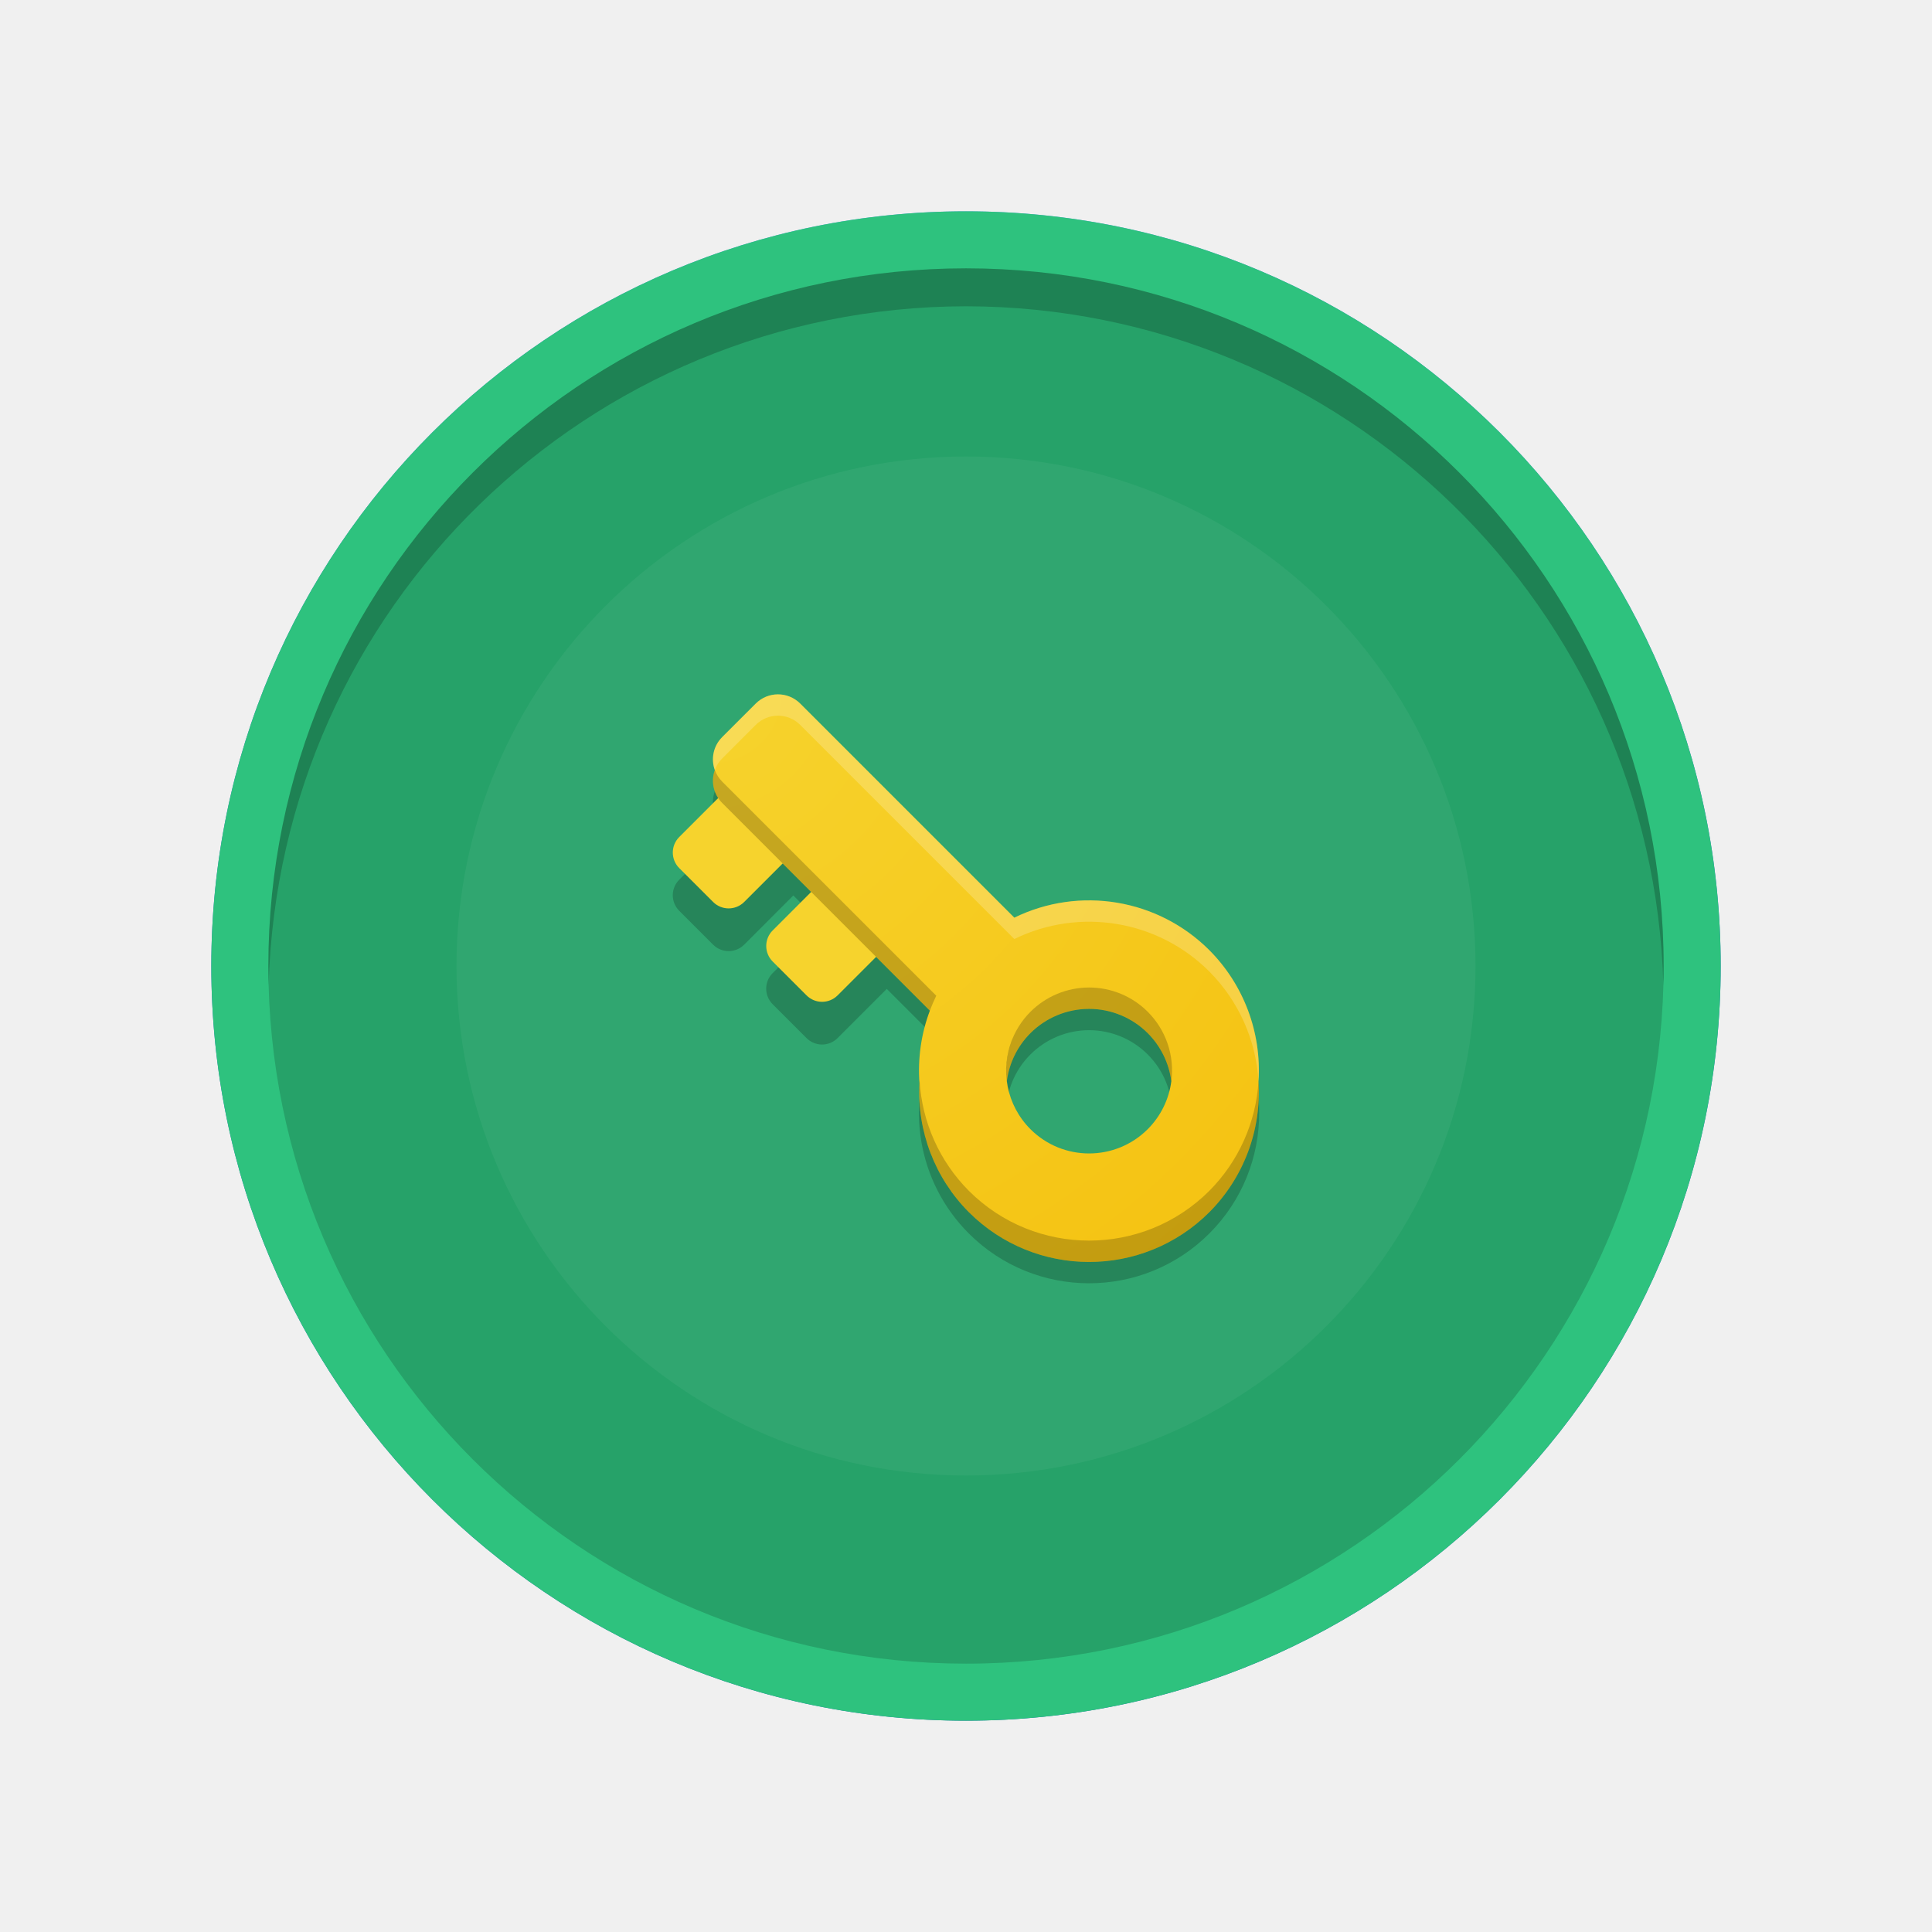
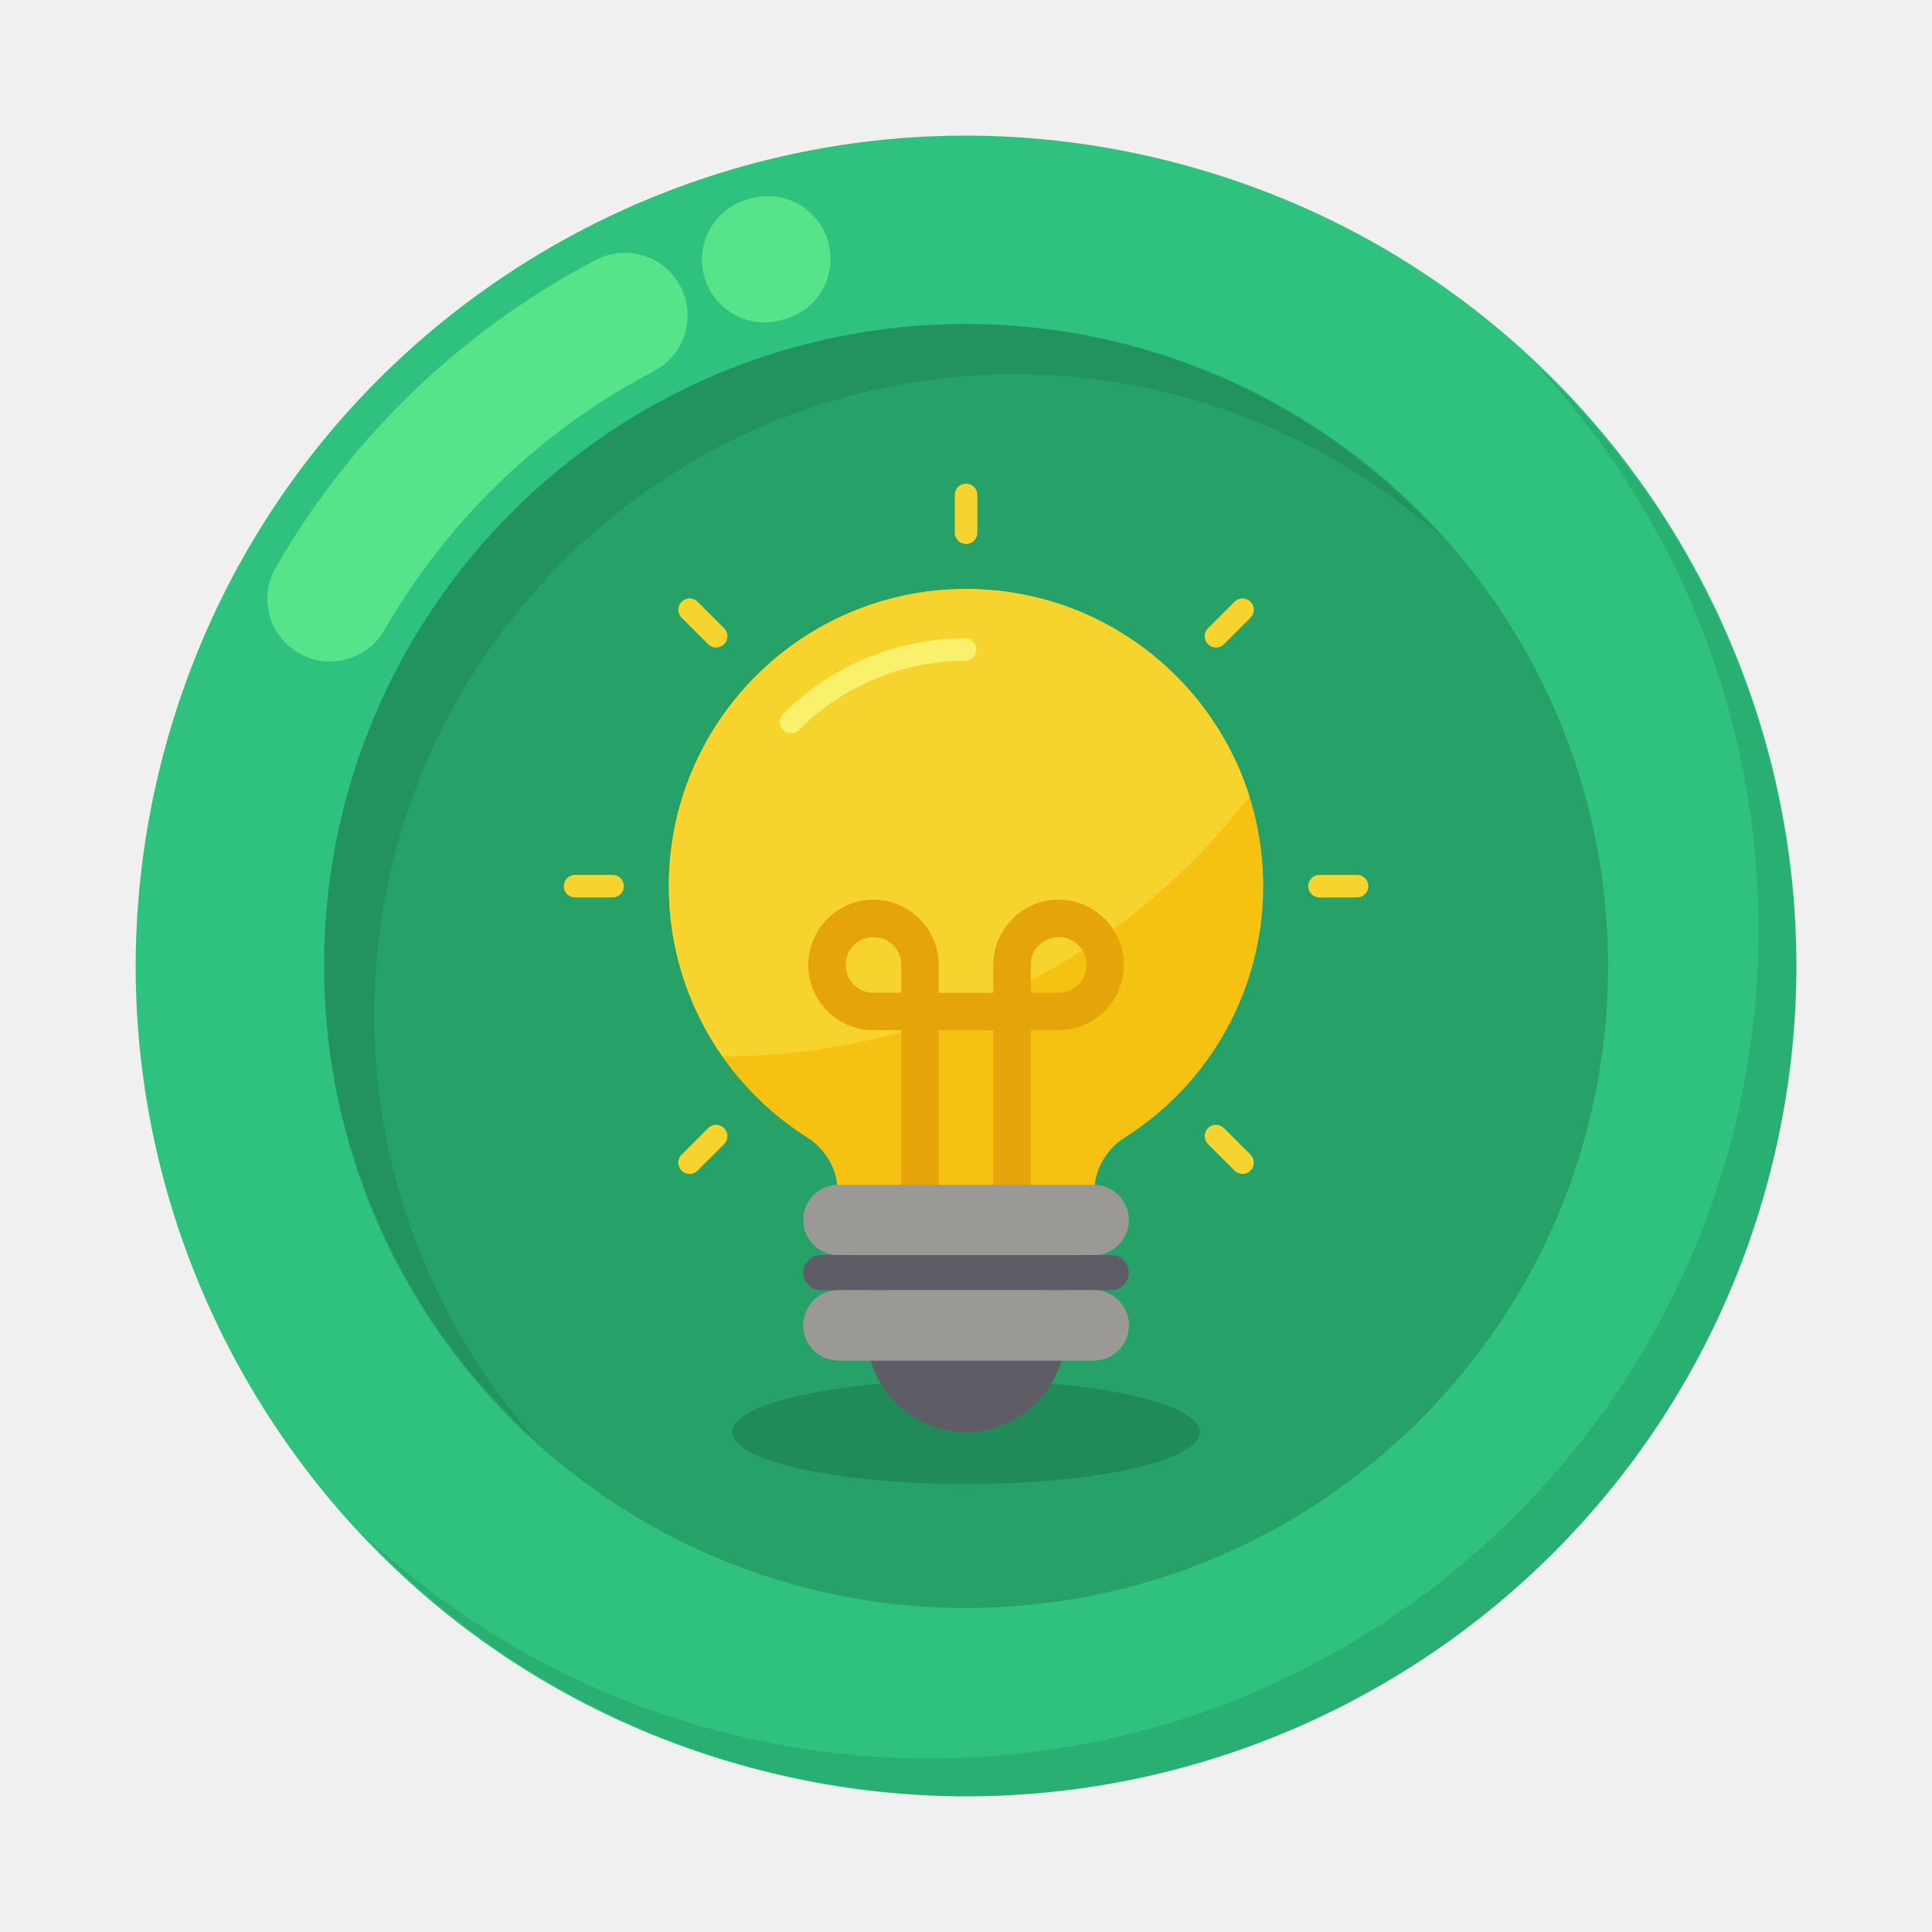
- <svg xmlns="http://www.w3.org/2000/svg" xmlns:xlink="http://www.w3.org/1999/xlink" width="256" height="256" viewBox="0 0 256 256" version="1.1" id="svg2">
-   <defs id="defs2">
-     <radialGradient xlink:href="#linearGradient239" id="radialGradient234" gradientUnits="userSpaceOnUse" gradientTransform="matrix(0,1.9909,-1.823521,0,1898.259,-2044.537)" cx="1129.715" cy="145.046" fx="1129.715" fy="145.046" r="66.489" />
-     <linearGradient id="linearGradient239">
-       <stop style="stop-color:#62a0ea;stop-opacity:1;" offset="0" id="stop238" />
-       <stop style="stop-color:#1a5fb4;stop-opacity:1;" offset="1" id="stop239" />
-     </linearGradient>
-     <radialGradient xlink:href="#linearGradient129" id="radialGradient132" cx="785.536" cy="245.206" fx="785.536" fy="245.206" r="25.593" gradientUnits="userSpaceOnUse" gradientTransform="matrix(1.871867,1.871867,1.871867,-1.871867,-317.8417,-764.4524)" />
-     <linearGradient id="linearGradient129">
-       <stop style="stop-color:#f6d32d;stop-opacity:1;" offset="0" id="stop129" />
-       <stop style="stop-color:#f5c211;stop-opacity:1;" offset="1" id="stop130" />
-     </linearGradient>
-   </defs>
-   <g id="g59" transform="matrix(1.510871,0,0,1.510871,-2340.408,-281.143)" style="stroke-width:0.662">
-     <circle style="fill:url(#radialGradient234);fill-opacity:1;stroke:none;stroke-width:1.986;stroke-linecap:round;stroke-linejoin:round;stroke-opacity:1;paint-order:fill markers stroke" id="circle233" cx="1633.765" cy="270.799" r="66.187" />
-     <circle style="fill:#26a269;fill-opacity:1;stroke:none;stroke-width:1.986;stroke-linecap:round;stroke-linejoin:round;stroke-opacity:1;paint-order:fill markers stroke" id="circle221" cx="1633.765" cy="-270.799" r="61.274" transform="scale(1,-1)" />
-     <path id="path222" style="fill:#000000;fill-opacity:0.2;stroke:none;stroke-width:1.986;stroke-linecap:round;stroke-linejoin:round;stroke-opacity:1;paint-order:fill markers stroke" d="m 1633.766,209.527 a 61.274,61.274 0 0 0 -61.274,61.272 61.274,61.274 0 0 0 0.111,1.707 61.274,61.274 0 0 1 61.163,-59.565 61.274,61.274 0 0 1 61.161,59.565 61.274,61.274 0 0 0 0.111,-1.707 61.274,61.274 0 0 0 -61.272,-61.272 z" />
-     <circle style="fill:#ffffff;fill-opacity:0.05;stroke:none;stroke-width:1.986;stroke-linecap:round;stroke-linejoin:round;stroke-opacity:1;paint-order:fill markers stroke" id="circle291" cx="1633.765" cy="-270.799" r="44.682" transform="scale(1,-1)" />
-     <path id="circle265" style="fill:#2ec27e;fill-opacity:1;stroke:none;stroke-width:1.986;stroke-linecap:round;stroke-linejoin:round;stroke-opacity:1;paint-order:fill markers stroke" d="m 1633.765,204.613 a 66.187,66.187 0 0 0 -66.188,66.186 66.187,66.187 0 0 0 66.188,66.188 66.187,66.187 0 0 0 66.186,-66.188 66.187,66.187 0 0 0 -66.186,-66.186 z m 0,5 a 61.186,61.186 0 0 1 61.186,61.186 61.186,61.186 0 0 1 -61.186,61.186 61.186,61.186 0 0 1 -61.185,-61.186 61.186,61.186 0 0 1 61.185,-61.186 z" />
-     <rect style="fill:#2ec27e;fill-opacity:0.488;stroke-width:1.986;stroke-linecap:round;stroke-linejoin:round;paint-order:fill markers stroke" id="rect120" width="8.054" height="13.087" x="1320.949" y="952.051" transform="matrix(0.7071068,0.7071068,0.7071068,-0.7071068,0,0)" rx="1.927" ry="1.927" />
-     <path id="rect128" style="fill:#000000;fill-opacity:0.2;stroke-width:1.986;stroke-linecap:round;stroke-linejoin:round;paint-order:fill markers stroke" d="m 1617.275,250.717 c 0.706,0 1.411,0.269 1.952,0.81 l 18.775,18.777 a 14.919,14.919 0 0 1 17.106,2.852 14.919,14.919 0 0 1 0,21.099 14.919,14.919 0 0 1 -21.099,0 14.919,14.919 0 0 1 -2.852,-17.106 l -4.343,-4.341 -4.31,4.312 c -0.755,0.755 -1.971,0.755 -2.725,0 l -2.971,-2.97 c -0.755,-0.755 -0.755,-1.971 0,-2.726 l 4.312,-4.31 -2.499,-2.499 -4.31,4.312 c -0.755,0.755 -1.971,0.755 -2.726,0 l -2.97,-2.97 c -0.755,-0.755 -0.755,-1.971 0,-2.726 l 4.312,-4.31 -0.546,-0.547 c -1.082,-1.082 -1.082,-2.823 0,-3.905 l 2.941,-2.941 c 0.541,-0.541 1.246,-0.81 1.952,-0.81 z m 27.285,25.711 a 7.277,7.277 0 0 0 -5.146,2.131 7.277,7.277 0 0 0 0,10.292 7.277,7.277 0 0 0 10.29,0 7.277,7.277 0 0 0 0,-10.292 7.277,7.277 0 0 0 -5.144,-2.131 z" />
-     <rect style="fill:#f6d32d;fill-opacity:1;stroke-width:1.986;stroke-linecap:round;stroke-linejoin:round;paint-order:fill markers stroke" id="rect122" width="8.054" height="13.087" x="1332.536" y="952.051" transform="matrix(0.7071068,0.7071068,0.7071068,-0.7071068,0,0)" rx="1.927" ry="1.927" />
-     <rect style="fill:#f6d32d;fill-opacity:1;stroke-width:1.986;stroke-linecap:round;stroke-linejoin:round;paint-order:fill markers stroke" id="rect124" width="8.054" height="13.087" x="1320.949" y="952.051" transform="matrix(0.7071068,0.7071068,0.7071068,-0.7071068,0,0)" rx="1.927" ry="1.927" />
-     <path id="path111" style="fill:url(#radialGradient132);stroke-width:1.986;stroke-linecap:round;stroke-linejoin:round;paint-order:fill markers stroke" d="m 1617.274,246.975 c -0.706,0 -1.41,0.27 -1.951,0.811 l -2.941,2.939 c -0.784,0.784 -0.999,1.916 -0.646,2.891 -0.351,0.974 -0.135,2.103 0.648,2.887 l 18.211,18.213 a 14.919,14.919 0 0 0 -0.912,6.348 14.919,14.919 0 0 0 4.328,11.322 14.919,14.919 0 0 0 21.098,0 14.919,14.919 0 0 0 4.309,-11.479 14.919,14.919 0 0 0 -4.309,-11.492 14.919,14.919 0 0 0 -17.105,-2.854 l -18.775,-18.775 c -0.541,-0.541 -1.247,-0.811 -1.953,-0.811 z m 27.285,27.584 a 7.277,7.277 0 0 1 5.146,2.131 7.277,7.277 0 0 1 2.068,4.209 7.277,7.277 0 0 0 0,-1.895 7.277,7.277 0 0 0 -0.486,-1.812 7.277,7.277 0 0 1 0.486,1.812 7.277,7.277 0 0 1 0,1.895 7.277,7.277 0 0 1 -2.068,4.209 7.277,7.277 0 0 1 -10.291,0 7.277,7.277 0 0 1 -1.574,-7.936 7.277,7.277 0 0 0 -0.494,3.727 7.277,7.277 0 0 1 2.068,-4.209 7.277,7.277 0 0 1 5.144,-2.131 z m -5.144,0.258 a 7.277,7.277 0 0 0 -1.049,1.346 7.277,7.277 0 0 1 1.049,-1.346 z m 11.443,1.504 a 7.277,7.277 0 0 1 0.287,0.58 7.277,7.277 0 0 0 -0.287,-0.58 z m 8.351,6.299 a 14.919,14.919 0 0 1 -0.033,0.16 14.919,14.919 0 0 0 0.033,-0.16 z m -0.418,1.729 a 14.919,14.919 0 0 1 -0.084,0.248 14.919,14.919 0 0 0 0.084,-0.248 z m -0.629,1.689 a 14.919,14.919 0 0 1 -0.148,0.301 14.919,14.919 0 0 0 0.148,-0.301 z m -0.826,1.6 a 14.919,14.919 0 0 1 -0.297,0.443 14.919,14.919 0 0 0 0.297,-0.443 z m -1.025,1.504 a 14.919,14.919 0 0 1 -1.203,1.371 14.919,14.919 0 0 0 1.203,-1.371 z m -13.699,5.613 a 14.919,14.919 0 0 0 3.894,0 14.919,14.919 0 0 1 -3.894,0 z" />
-     <path id="path133" style="fill:#ffffff;fill-opacity:0.2;stroke-width:1.986;stroke-linecap:round;stroke-linejoin:round;paint-order:fill markers stroke" d="m 1617.274,246.975 c 0.706,0 1.411,0.269 1.952,0.81 l 18.777,18.777 c 5.725,-2.801 12.598,-1.655 17.105,2.852 3.017,3.034 4.586,7.216 4.309,11.485 -0.219,-3.622 -1.751,-7.04 -4.309,-9.613 -4.507,-4.507 -11.379,-5.652 -17.105,-2.852 l -18.777,-18.777 c -1.081,-1.082 -2.823,-1.082 -3.905,0 l -2.939,2.941 c -0.298,0.298 -0.513,0.646 -0.647,1.016 -0.352,-0.974 -0.137,-2.105 0.647,-2.888 l 2.939,-2.941 c 0.541,-0.541 1.247,-0.81 1.952,-0.81 z" />
-     <path id="path134" style="fill:#000000;fill-opacity:0.2;stroke-width:1.986;stroke-linecap:round;stroke-linejoin:round;paint-order:fill markers stroke" d="m 1611.736,253.614 c 0.134,0.37 0.349,0.718 0.647,1.016 l 18.775,18.775 a 14.919,14.919 0 0 0 -0.563,1.309 l -18.212,-18.212 c -0.784,-0.784 -0.999,-1.914 -0.647,-2.888 z m 32.824,19.071 a 7.277,7.277 0 0 1 5.146,2.131 7.277,7.277 0 0 1 2.069,6.082 7.277,7.277 0 0 0 -2.069,-4.21 7.277,7.277 0 0 0 -10.29,0 7.277,7.277 0 0 0 -2.069,4.21 7.277,7.277 0 0 1 2.069,-6.082 7.277,7.277 0 0 1 5.144,-2.131 z m -14.865,8.173 a 14.919,14.919 0 0 0 4.316,9.654 14.919,14.919 0 0 0 21.099,0 14.919,14.919 0 0 0 4.309,-9.613 14.919,14.919 0 0 1 -4.309,11.485 14.919,14.919 0 0 1 -21.099,0 14.919,14.919 0 0 1 -4.316,-11.526 z" />
+ <svg width="256" height="256">
+   <g stroke-width=".602" paint-order="fill markers stroke" transform="translate(-7225.457 -130.855)scale(1.66197)">
+     <circle cx="-4314.096" cy="994.712" r="66.187" fill="#2ec27e" transform="rotate(-165)" />
+     <circle cx="4424.547" cy="-155.752" r="51.187" fill="#26a269" transform="scale(1 -1)" />
+     <path fill-opacity=".1" d="M4424.548 104.566a51.187 51.187 0 0 0-51.188 51.187 51.2 51.2 0 0 0 17.121 38.059 51.2 51.2 0 0 1-13.12-34.059 51.187 51.187 0 0 1 51.187-51.187 51.2 51.2 0 0 1 34.066 13.127 51.2 51.2 0 0 0-38.066-17.127" />
+     <path fill-opacity=".1" d="M4424.547 221.939a66.187 66.187 0 0 0 66.187-66.187 66.2 66.2 0 0 0-20.986-48.205 66.2 66.2 0 0 1 17.986 45.205 66.187 66.187 0 0 1-66.187 66.187 66.2 66.2 0 0 1-45.205-17.986 66.2 66.2 0 0 0 48.205 20.986" />
+     <ellipse cx="4424.547" cy="192.912" fill-opacity=".15" rx="18.65" ry="4.144" />
+     <rect width="15.857" height="23.31" x="4416.619" y="169.601" fill="#5e5c64" rx="7.929" ry="7.929" />
+     <path fill="#f5c211" d="M4424.545 125.7c-13.088 0-23.696 10.609-23.696 23.696 0 8.227 4.26 15.798 11.135 20.093 1.221.763 2.283 2.425 2.283 3.865 0 5.694 4.584 10.277 10.277 10.277s10.277-4.584 10.277-10.277c0-1.44 1.062-3.102 2.283-3.865a23.7 23.7 0 0 0 11.136-20.093c0-13.087-10.609-23.696-23.696-23.696" />
+     <path fill="#f6d32d" d="M4424.548 125.692c-13.088 0-23.697 10.61-23.697 23.696 0 4.955 1.545 9.672 4.276 13.578a52.92 52.92 0 0 0 42.014-20.745c-3.038-9.584-12.005-16.529-22.593-16.529" />
+     <path fill="#e5a50a" d="M4417.167 150.461c-2.85 0-5.196 2.338-5.205 5.189v.035c.01 2.846 2.346 5.181 5.192 5.188h2.225v24.458a1.495 1.495 0 0 0 1.495 1.495 1.495 1.495 0 0 0 1.495-1.495v-24.458h4.35v24.458a1.495 1.495 0 0 0 1.496 1.495 1.495 1.495 0 0 0 1.495-1.495v-24.458h2.225c2.845-.007 5.183-2.342 5.192-5.188v-.035c-.01-2.851-2.355-5.189-5.205-5.189s-5.196 2.338-5.205 5.189v2.233h-4.351v-2.233c-.01-2.851-2.355-5.189-5.205-5.189zm0 2.99c1.238 0 2.211.97 2.215 2.208v2.222h-2.221a2.19 2.19 0 0 1-2.209-2.207v-.015a2.19 2.19 0 0 1 2.215-2.208m14.761 0c1.238 0 2.211.97 2.215 2.208v.015a2.19 2.19 0 0 1-2.21 2.208h-2.22v-2.223a2.19 2.19 0 0 1 2.215-2.207z" overflow="visible" />
+     <rect width="25.953" height="5.603" x="4411.571" y="173.196" fill="#9a9996" rx="2.801" ry="2.801" />
+     <rect width="25.953" height="5.603" x="4411.571" y="181.6" fill="#9a9996" rx="2.801" ry="2.801" />
+     <rect width="25.953" height="2.801" x="4411.571" y="178.799" fill="#5e5c64" rx="1.401" ry="1.401" />
+     <path fill="none" stroke="#f9f06b" stroke-linecap="round" stroke-linejoin="round" stroke-width="1.799" d="M4410.583 136.302a19.7 19.7 0 0 1 13.882-5.784" />
+     <path fill="#f6d32d" stroke="#f6d32d" stroke-linecap="round" stroke-linejoin="round" stroke-width="1.799" d="M4424.548 121.184v-2.99m0 3.013v-2.99m19.927 11.244 2.114-2.114m-41.969 41.969-2.114 2.114m-6.14-22.042h-2.99m59.353 0h2.99m-51.099-19.927-2.114-2.114m41.969 41.969 2.114 2.114" />
+     <rect width="25.953" height="5.603" x="4411.571" y="181.6" fill="#9a9996" rx="2.801" ry="2.801" />
+     <path fill="#57e389" d="M4409.945 94.519a5 5 0 0 0-2.587.049l-.245.07a5 5 0 0 0-3.427 6.185 5 5 0 0 0 6.186 3.426l.256-.072a5 5 0 0 0 3.42-6.19 5 5 0 0 0-2.388-2.99 5 5 0 0 0-1.215-.478m-11.104 4.601a5 5 0 0 0-3.812.343c-10.312 5.396-19.28 13.706-25.519 24.512a5 5 0 0 0 1.83 6.832 5 5 0 0 0 6.829-1.83c5.277-9.14 12.806-16.107 21.496-20.654a5 5 0 0 0 2.111-6.748 5 5 0 0 0-2.935-2.455" overflow="visible" />
  </g>
</svg>
